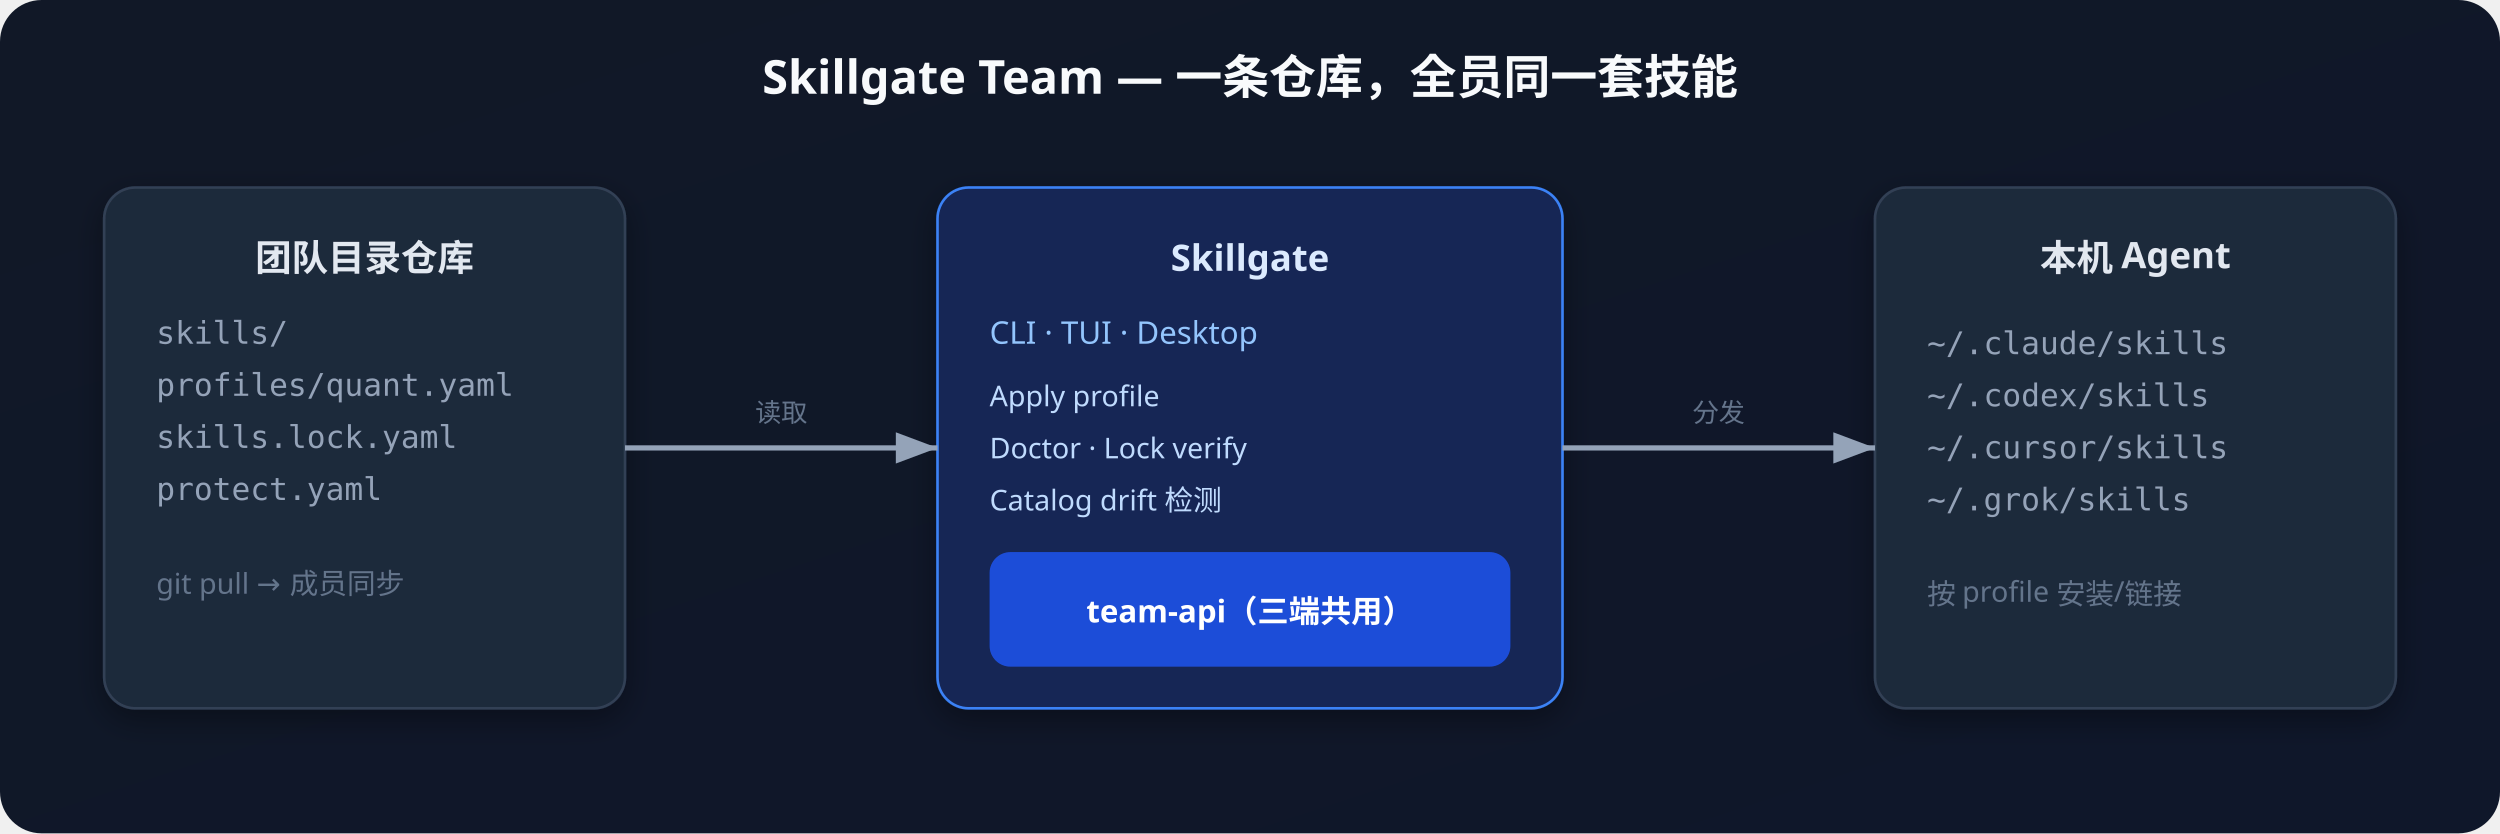
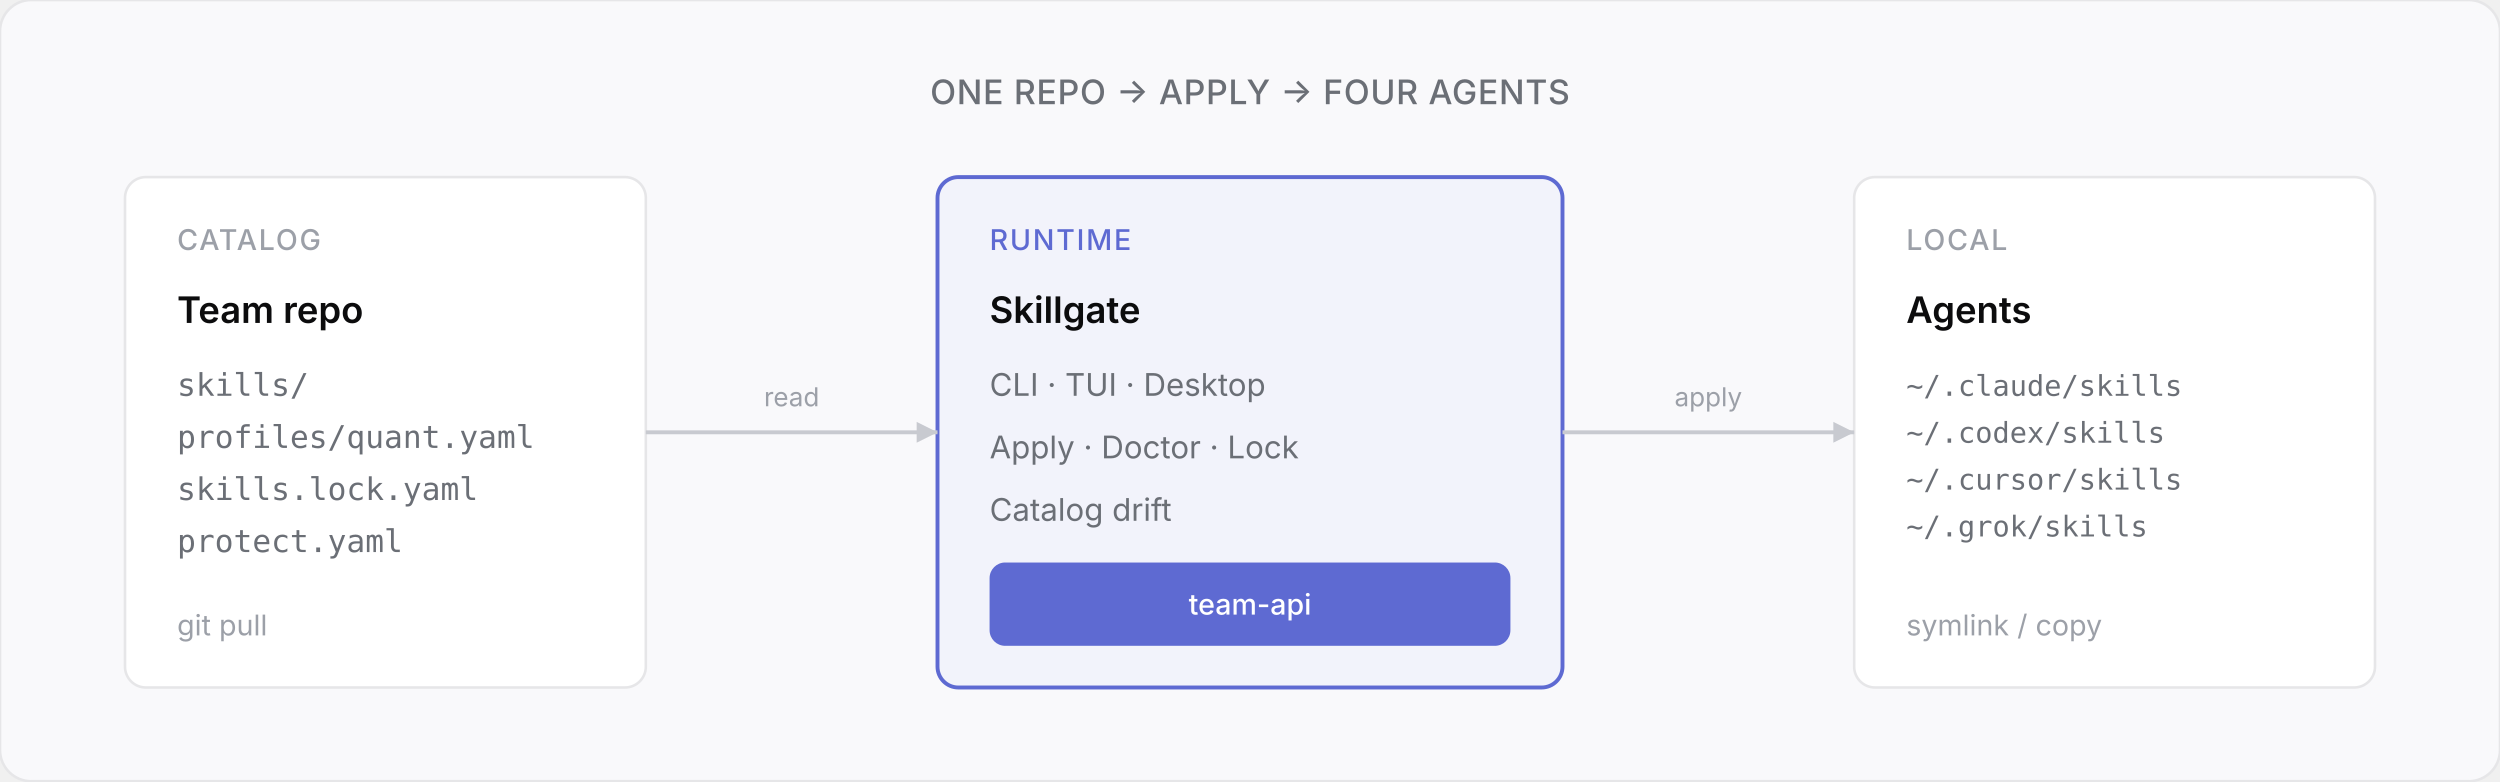
- <svg xmlns="http://www.w3.org/2000/svg" viewBox="0 0 960 320" role="img" aria-label="Skillgate Team architecture">
-   <defs>
-     <linearGradient id="bg" x1="0" y1="0" x2="1" y2="1">
-       <stop offset="0%" stop-color="#111827" />
-       <stop offset="100%" stop-color="#0f172a" />
-     </linearGradient>
-     <filter id="shadow" x="-20%" y="-20%" width="140%" height="140%">
-       <feDropShadow dx="0" dy="4" stdDeviation="6" flood-color="#000" flood-opacity="0.35" />
-     </filter>
-     <marker id="arrow" markerWidth="10" markerHeight="10" refX="8" refY="3" orient="auto">
-       <path d="M0,0 L8,3 L0,6 Z" fill="#94a3b8" />
-     </marker>
-   </defs>
-   <rect width="960" height="320" rx="16" fill="url(#bg)" />
-   <text x="480" y="36" text-anchor="middle" fill="#f8fafc" font-family="Segoe UI, system-ui, sans-serif" font-size="18" font-weight="600">Skillgate Team — 一条仓库，全员同一套技能</text>
-   <g filter="url(#shadow)">
-     <rect x="40" y="72" width="200" height="200" rx="12" fill="#1e293b" stroke="#334155" />
-     <text x="140" y="104" text-anchor="middle" fill="#e2e8f0" font-family="Segoe UI, system-ui, sans-serif" font-size="14" font-weight="600">团队目录仓库</text>
-     <text x="60" y="132" fill="#94a3b8" font-family="Consolas, monospace" font-size="12">skills/</text>
-     <text x="60" y="152" fill="#94a3b8" font-family="Consolas, monospace" font-size="12">profiles/quant.yaml</text>
-     <text x="60" y="172" fill="#94a3b8" font-family="Consolas, monospace" font-size="12">skills.lock.yaml</text>
-     <text x="60" y="192" fill="#94a3b8" font-family="Consolas, monospace" font-size="12">protect.yaml</text>
-     <text x="60" y="228" fill="#64748b" font-family="Segoe UI, system-ui, sans-serif" font-size="11">git pull → 成员同步</text>
-   </g>
-   <g filter="url(#shadow)">
-     <rect x="360" y="72" width="240" height="200" rx="12" fill="#172554" stroke="#3b82f6" />
-     <text x="480" y="104" text-anchor="middle" fill="#dbeafe" font-family="Segoe UI, system-ui, sans-serif" font-size="14" font-weight="600">Skillgate</text>
-     <text x="380" y="132" fill="#93c5fd" font-family="Segoe UI, system-ui, sans-serif" font-size="12">CLI · TUI · Desktop</text>
-     <text x="380" y="156" fill="#bfdbfe" font-family="Segoe UI, system-ui, sans-serif" font-size="11">Apply profile</text>
-     <text x="380" y="176" fill="#bfdbfe" font-family="Segoe UI, system-ui, sans-serif" font-size="11">Doctor · Lock verify</text>
-     <text x="380" y="196" fill="#bfdbfe" font-family="Segoe UI, system-ui, sans-serif" font-size="11">Catalog drift 检测</text>
-     <rect x="380" y="212" width="200" height="44" rx="8" fill="#1d4ed8" />
-     <text x="480" y="239" text-anchor="middle" fill="#fff" font-family="Segoe UI, system-ui, sans-serif" font-size="12" font-weight="600">team-api（三端共用）</text>
-   </g>
-   <g filter="url(#shadow)">
-     <rect x="720" y="72" width="200" height="200" rx="12" fill="#1e293b" stroke="#334155" />
-     <text x="820" y="104" text-anchor="middle" fill="#e2e8f0" font-family="Segoe UI, system-ui, sans-serif" font-size="14" font-weight="600">本机 Agent</text>
-     <text x="740" y="136" fill="#94a3b8" font-family="Consolas, monospace" font-size="12">~/.claude/skills</text>
-     <text x="740" y="156" fill="#94a3b8" font-family="Consolas, monospace" font-size="12">~/.codex/skills</text>
-     <text x="740" y="176" fill="#94a3b8" font-family="Consolas, monospace" font-size="12">~/.cursor/skills</text>
-     <text x="740" y="196" fill="#94a3b8" font-family="Consolas, monospace" font-size="12">~/.grok/skills</text>
-     <text x="740" y="232" fill="#64748b" font-family="Segoe UI, system-ui, sans-serif" font-size="11">按 profile 安装/链接</text>
-   </g>
-   <line x1="240" y1="172" x2="360" y2="172" stroke="#94a3b8" stroke-width="2" marker-end="url(#arrow)" />
-   <line x1="600" y1="172" x2="720" y2="172" stroke="#94a3b8" stroke-width="2" marker-end="url(#arrow)" />
-   <text x="300" y="162" text-anchor="middle" fill="#64748b" font-family="Segoe UI, system-ui, sans-serif" font-size="10">读取</text>
-   <text x="660" y="162" text-anchor="middle" fill="#64748b" font-family="Segoe UI, system-ui, sans-serif" font-size="10">分发</text>
+ <svg xmlns="http://www.w3.org/2000/svg" viewBox="0 0 960 300" role="img" aria-label="Skillgate Team architecture">
+   <rect width="960" height="300" rx="12" fill="#F9F9FB" stroke="#E6E6E8" />
+   <text x="480" y="40" text-anchor="middle" fill="#6B6F76" font-family="Inter, Segoe UI, system-ui, sans-serif" font-size="13" font-weight="500" letter-spacing="0.02em">ONE REPO → APPLY → FOUR AGENTS</text>
+   <rect x="48" y="68" width="200" height="196" rx="8" fill="#FFFFFF" stroke="#E6E6E8" />
+   <text x="68" y="96" fill="#9CA0A8" font-family="Inter, Segoe UI, system-ui, sans-serif" font-size="11" font-weight="500" letter-spacing="0.06em">CATALOG</text>
+   <text x="68" y="124" fill="#0C0C0D" font-family="Inter, Segoe UI, system-ui, sans-serif" font-size="14" font-weight="600">Team repo</text>
+   <text x="68" y="152" fill="#6B6F76" font-family="ui-monospace, Consolas, monospace" font-size="12">skills/</text>
+   <text x="68" y="172" fill="#6B6F76" font-family="ui-monospace, Consolas, monospace" font-size="12">profiles/quant.yaml</text>
+   <text x="68" y="192" fill="#6B6F76" font-family="ui-monospace, Consolas, monospace" font-size="12">skills.lock.yaml</text>
+   <text x="68" y="212" fill="#6B6F76" font-family="ui-monospace, Consolas, monospace" font-size="12">protect.yaml</text>
+   <text x="68" y="244" fill="#9CA0A8" font-family="Inter, Segoe UI, system-ui, sans-serif" font-size="11">git pull</text>
+   <rect x="360" y="68" width="240" height="196" rx="8" fill="#FFFFFF" stroke="#5E6AD2" stroke-width="1.5" />
+   <rect x="360" y="68" width="240" height="196" rx="8" fill="#5E6AD214" />
+   <text x="380" y="96" fill="#5E6AD2" font-family="Inter, Segoe UI, system-ui, sans-serif" font-size="11" font-weight="500" letter-spacing="0.06em">RUNTIME</text>
+   <text x="380" y="124" fill="#0C0C0D" font-family="Inter, Segoe UI, system-ui, sans-serif" font-size="14" font-weight="600">Skillgate</text>
+   <text x="380" y="152" fill="#6B6F76" font-family="Inter, Segoe UI, system-ui, sans-serif" font-size="12">CLI · TUI · Desktop</text>
+   <text x="380" y="176" fill="#6B6F76" font-family="Inter, Segoe UI, system-ui, sans-serif" font-size="12">Apply · Doctor · Lock</text>
+   <text x="380" y="200" fill="#6B6F76" font-family="Inter, Segoe UI, system-ui, sans-serif" font-size="12">Catalog drift</text>
+   <rect x="380" y="216" width="200" height="32" rx="6" fill="#5E6AD2" />
+   <text x="480" y="236" text-anchor="middle" fill="#FFFFFF" font-family="Inter, Segoe UI, system-ui, sans-serif" font-size="11" font-weight="500">team-api</text>
+   <rect x="712" y="68" width="200" height="196" rx="8" fill="#FFFFFF" stroke="#E6E6E8" />
+   <text x="732" y="96" fill="#9CA0A8" font-family="Inter, Segoe UI, system-ui, sans-serif" font-size="11" font-weight="500" letter-spacing="0.06em">LOCAL</text>
+   <text x="732" y="124" fill="#0C0C0D" font-family="Inter, Segoe UI, system-ui, sans-serif" font-size="14" font-weight="600">Agents</text>
+   <text x="732" y="152" fill="#6B6F76" font-family="ui-monospace, Consolas, monospace" font-size="11">~/.claude/skills</text>
+   <text x="732" y="170" fill="#6B6F76" font-family="ui-monospace, Consolas, monospace" font-size="11">~/.codex/skills</text>
+   <text x="732" y="188" fill="#6B6F76" font-family="ui-monospace, Consolas, monospace" font-size="11">~/.cursor/skills</text>
+   <text x="732" y="206" fill="#6B6F76" font-family="ui-monospace, Consolas, monospace" font-size="11">~/.grok/skills</text>
+   <text x="732" y="244" fill="#9CA0A8" font-family="Inter, Segoe UI, system-ui, sans-serif" font-size="11">symlink / copy</text>
+   <line x1="248" y1="166" x2="360" y2="166" stroke="#C8CAD0" stroke-width="1.5" />
+   <polygon points="352,162 360,166 352,170" fill="#C8CAD0" />
+   <line x1="600" y1="166" x2="712" y2="166" stroke="#C8CAD0" stroke-width="1.5" />
+   <polygon points="704,162 712,166 704,170" fill="#C8CAD0" />
+   <text x="304" y="156" text-anchor="middle" fill="#9CA0A8" font-family="Inter, Segoe UI, system-ui, sans-serif" font-size="10">read</text>
+   <text x="656" y="156" text-anchor="middle" fill="#9CA0A8" font-family="Inter, Segoe UI, system-ui, sans-serif" font-size="10">apply</text>
</svg>
